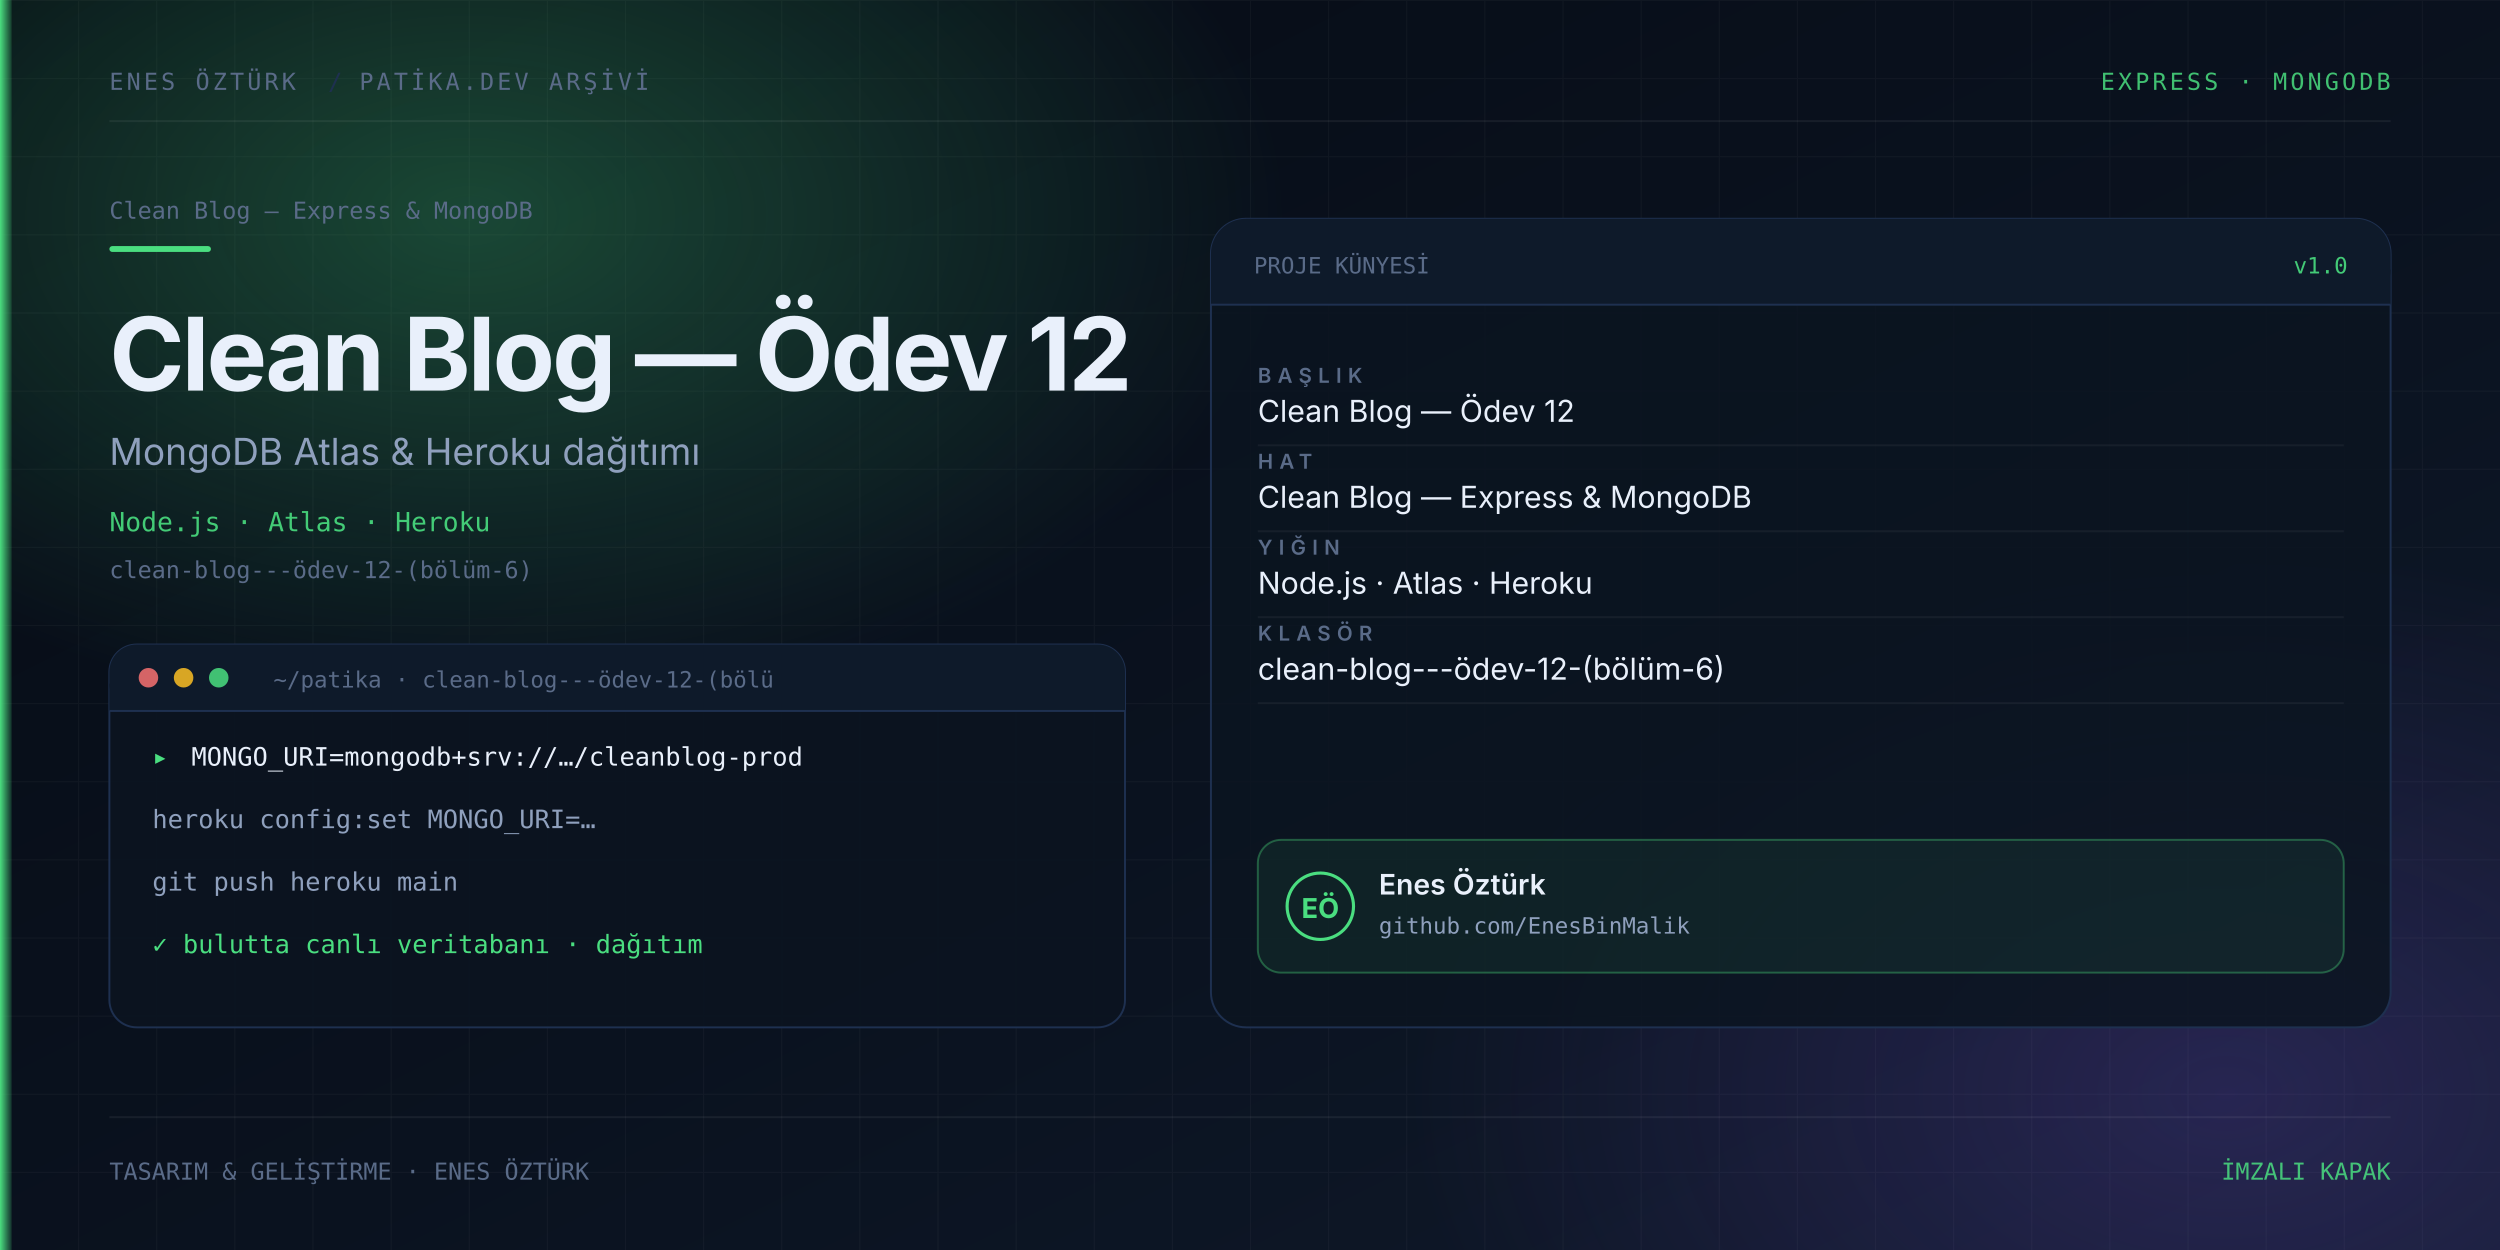
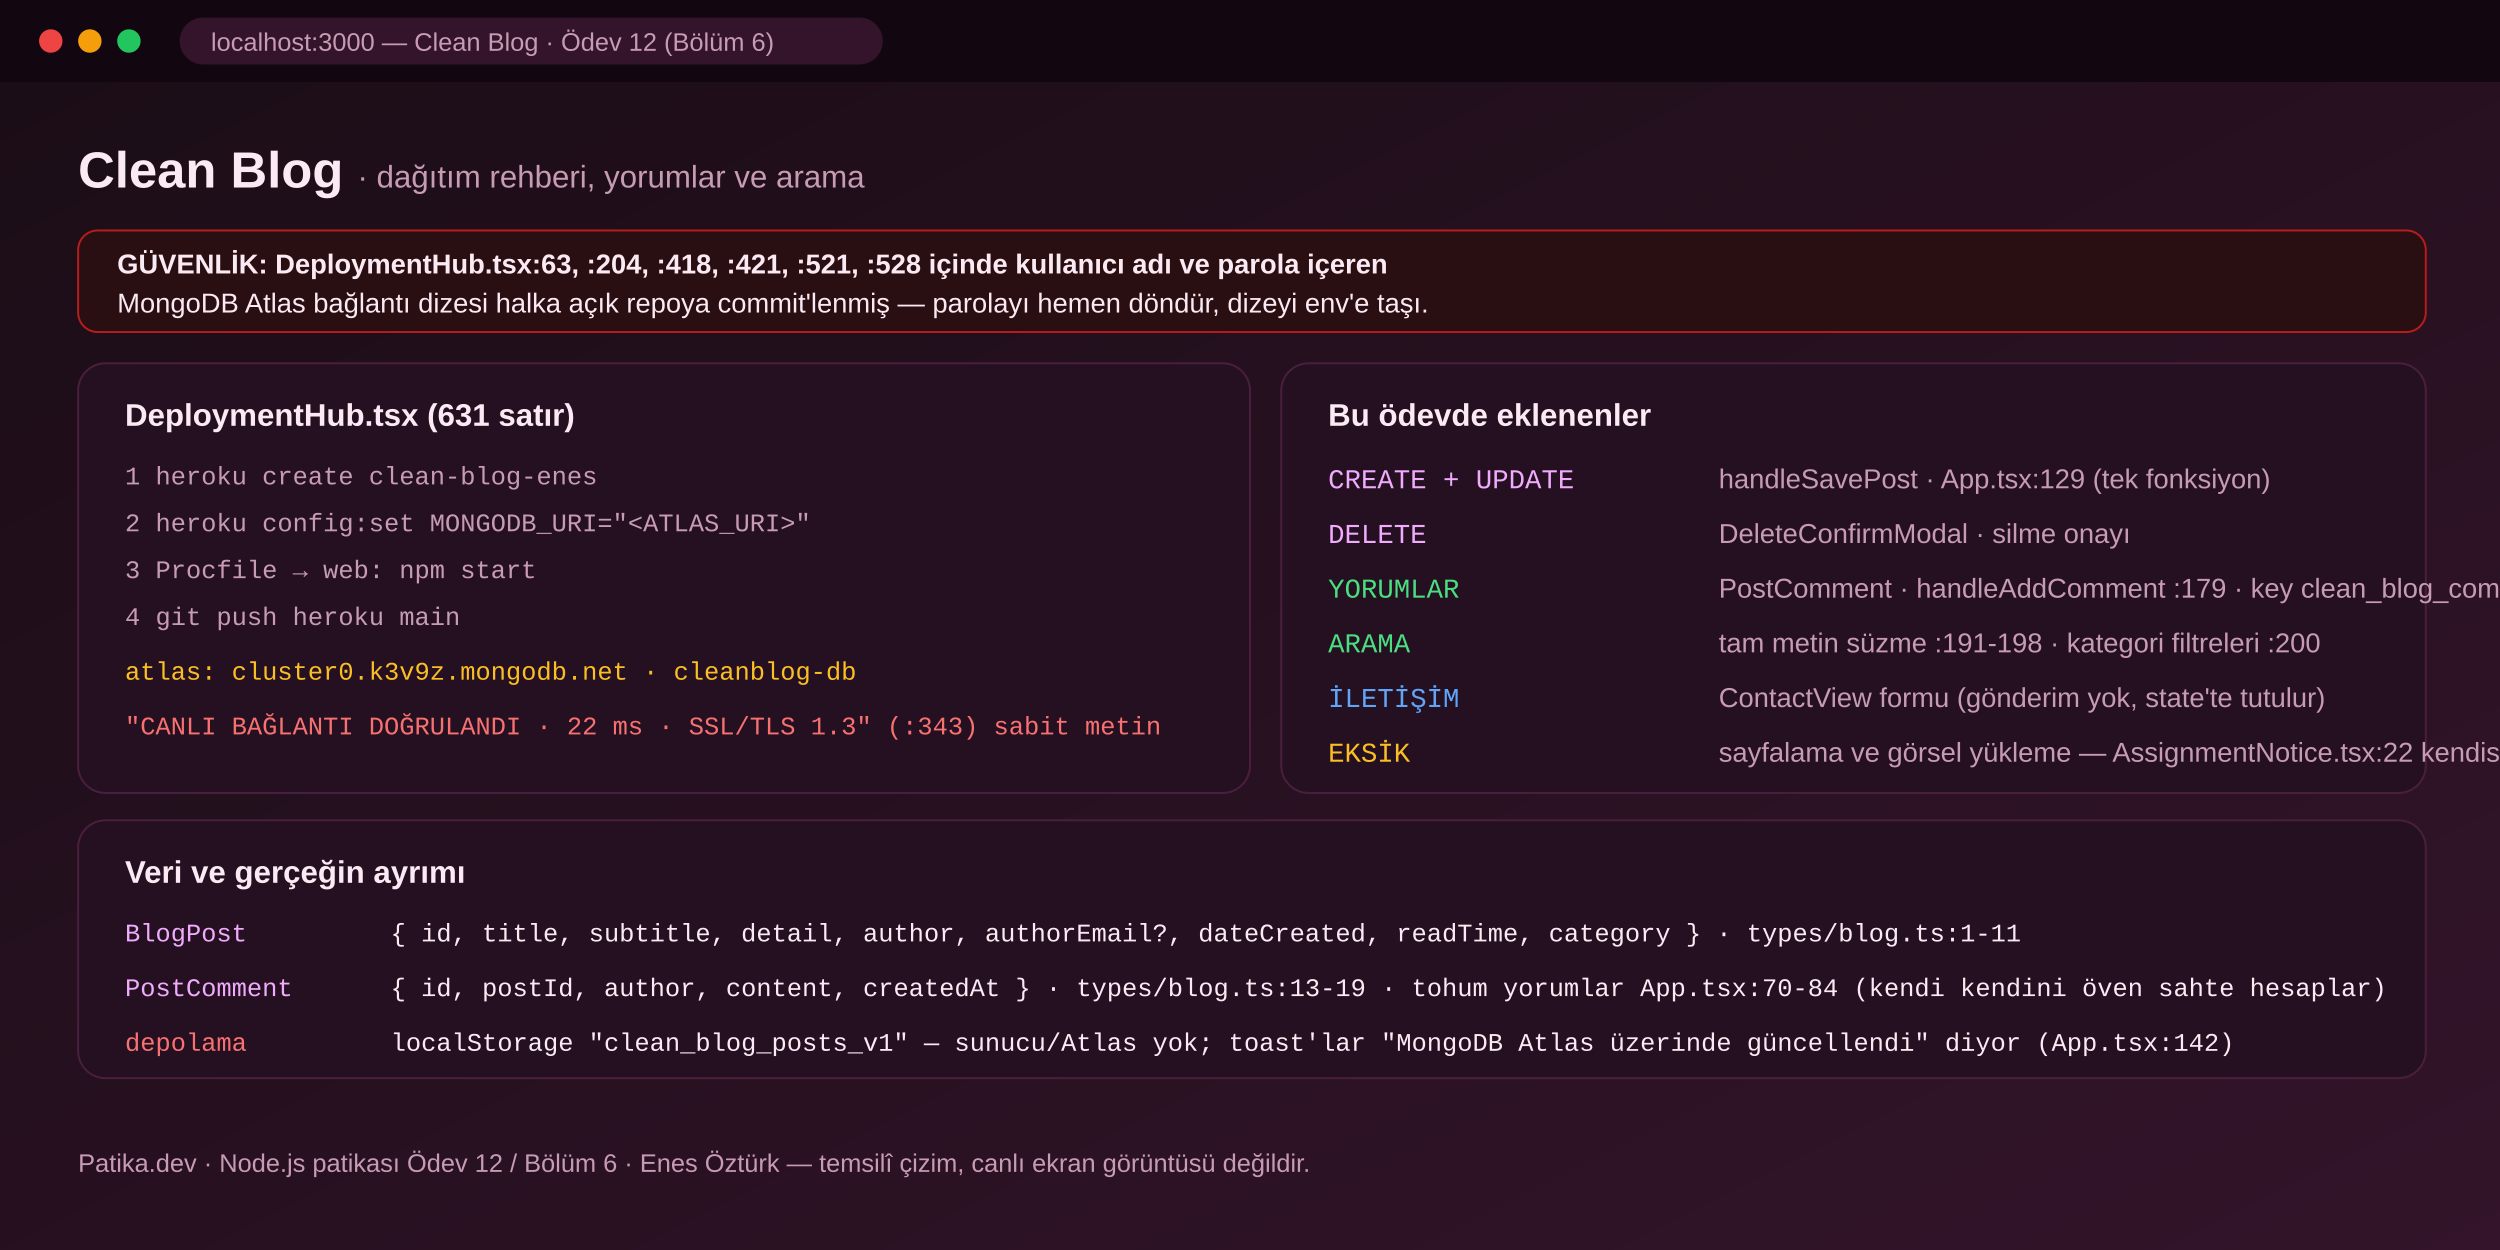
- <svg xmlns="http://www.w3.org/2000/svg" viewBox="0 0 1280 640" width="1280" height="640" role="img" aria-label="Clean Blog — Ödev 12 — Enes Öztürk imza kapağı">
+ <svg xmlns="http://www.w3.org/2000/svg" viewBox="0 0 1280 640" width="1280" height="640" role="img" aria-label="Clean Blog ödev 12 deployment yorumlar ve arama arayüz mockup'ı">
  <defs>
-     <linearGradient id="bg" x1="0" y1="0" x2="1" y2="1">
-       <stop offset="0" stop-color="#060B14" />
-       <stop offset="55%" stop-color="#0A121F" />
-       <stop offset="100%" stop-color="#101A2C" />
+     <linearGradient id="bg12" x1="0" y1="0" x2="1" y2="1">
+       <stop offset="0%" stop-color="#1a0d16" />
+       <stop offset="100%" stop-color="#33142a" />
    </linearGradient>
-     <linearGradient id="acc" x1="0" y1="0" x2="1" y2="0">
-       <stop offset="0" stop-color="#4ADE80" />
-       <stop offset="100%" stop-color="#4ADE80" stop-opacity="0.15" />
-     </linearGradient>
-     <radialGradient id="glow1" cx="50%" cy="50%" r="50%">
-       <stop offset="0" stop-color="#4ADE80" stop-opacity="0.28" />
-       <stop offset="100%" stop-color="#4ADE80" stop-opacity="0" />
-     </radialGradient>
-     <radialGradient id="glow2" cx="50%" cy="50%" r="50%">
-       <stop offset="0" stop-color="#8B5CF6" stop-opacity="0.20" />
-       <stop offset="100%" stop-color="#8B5CF6" stop-opacity="0" />
-     </radialGradient>
-     <linearGradient id="fade" x1="0" y1="0" x2="0" y2="1">
-       <stop offset="0" stop-color="#FFFFFF" stop-opacity="0.10" />
-       <stop offset="100%" stop-color="#FFFFFF" stop-opacity="0.02" />
-     </linearGradient>
-     <pattern id="grid" width="40" height="40" patternUnits="userSpaceOnUse">
-       <path d="M40 0H0V40" fill="none" stroke="#FFFFFF" stroke-opacity="0.035" stroke-width="1" />
-     </pattern>
-     <pattern id="dots" width="24" height="24" patternUnits="userSpaceOnUse">
-       <circle cx="1.5" cy="1.5" r="1.5" fill="#4ADE80" fill-opacity="0.12" />
-     </pattern>
-     <filter id="soft" x="-30%" y="-30%" width="160%" height="160%">
-       <feGaussianBlur stdDeviation="26" />
-     </filter>
-     <style>.t{font-family:'Segoe UI',Inter,system-ui,-apple-system,'Helvetica Neue',Arial,sans-serif;}.m{font-family:'JetBrains Mono','Cascadia Code',Consolas,'SF Mono',monospace;}.ttl{font-family:'Segoe UI',Inter,system-ui,-apple-system,'Helvetica Neue',Arial,sans-serif;font-weight:700;letter-spacing:-1.4px}.cap{font-family:'Segoe UI',Inter,system-ui,-apple-system,'Helvetica Neue',Arial,sans-serif;font-weight:600;letter-spacing:3.2px}</style>
+     <style>.l{font-family:'Segoe UI',Arial,sans-serif;fill:#fbeaf3}.m{font-family:'Segoe UI',Arial,sans-serif;fill:#c79bb4}.mono{font-family:Consolas,'Courier New',monospace}</style>
  </defs>
-   <rect width="1280" height="640" fill="url(#bg)" />
-   <rect width="1280" height="640" fill="url(#grid)" />
-   <ellipse cx="240" cy="110" rx="420" ry="260" fill="url(#glow1)" />
-   <ellipse cx="1140" cy="560" rx="420" ry="280" fill="url(#glow2)" />
-   <rect x="0" y="0" width="6" height="640" fill="url(#acc)" />
-   <g class="m" font-size="12" fill="#5A6B88" letter-spacing="1.6">
-     <text x="56" y="46">ENES ÖZTÜRK</text>
-     <text x="168" y="46" fill="#1E3050">/</text>
-     <text x="184" y="46">PATİKA.DEV ARŞİVİ</text>
-     <text x="1224" y="46" text-anchor="end" fill="#4ADE80" fill-opacity="0.85">EXPRESS · MONGODB</text>
+   <rect width="1280" height="640" fill="url(#bg12)" />
+   <rect x="0" y="0" width="1280" height="42" fill="#120710" />
+   <circle cx="26" cy="21" r="6" fill="#ef4444" />
+   <circle cx="46" cy="21" r="6" fill="#f59e0b" />
+   <circle cx="66" cy="21" r="6" fill="#22c55e" />
+   <rect x="92" y="9" width="360" height="24" rx="12" fill="#33142a" />
+   <text x="108" y="26" class="m" font-size="13">localhost:3000 — Clean Blog · Ödev 12 (Bölüm 6)</text>
+   <text x="40" y="96" class="l" font-size="26" font-weight="700">Clean Blog <tspan class="m" font-size="16" font-weight="400">· dağıtım rehberi, yorumlar ve arama</tspan>
+   </text>
+   <rect x="40" y="118" width="1202" height="52" rx="10" fill="#2a0f12" stroke="#b91c1c" />
+   <text x="60" y="140" fill="#fca5a5" class="l" font-size="14" font-weight="700">GÜVENLİK: DeploymentHub.tsx:63, :204, :418, :421, :521, :528 içinde kullanıcı adı ve parola içeren</text>
+   <text x="60" y="160" fill="#fca5a5" class="l" font-size="14">MongoDB Atlas bağlantı dizesi halka açık repoya commit'lenmiş — parolayı hemen döndür, dizeyi env'e taşı.</text>
+   <rect x="40" y="186" width="600" height="220" rx="14" fill="#241021" stroke="#4a1f3d" />
+   <text x="64" y="218" class="l" font-size="16" font-weight="600">DeploymentHub.tsx (631 satır)</text>
+   <g font-size="13" class="mono">
+     <text x="64" y="248" fill="#c79bb4">1  heroku create clean-blog-enes</text>
+     <text x="64" y="272" fill="#c79bb4">2  heroku config:set MONGODB_URI="&lt;ATLAS_URI&gt;"</text>
+     <text x="64" y="296" fill="#c79bb4">3  Procfile → web: npm start</text>
+     <text x="64" y="320" fill="#c79bb4">4  git push heroku main</text>
+     <text x="64" y="348" fill="#fbbf24">atlas: cluster0.k3v9z.mongodb.net · cleanblog-db</text>
+     <text x="64" y="376" fill="#f87171">"CANLI BAĞLANTI DOĞRULANDI · 22 ms · SSL/TLS 1.3" (:343) sabit metin</text>
  </g>
-   <line x1="56" y1="62" x2="1224" y2="62" stroke="#FFFFFF" stroke-opacity="0.06" />
-   <g class="m" font-size="12" fill="#5A6B88">
-     <text x="56" y="112">Clean Blog — Express &amp; MongoDB</text>
+   <rect x="656" y="186" width="586" height="220" rx="14" fill="#241021" stroke="#4a1f3d" />
+   <text x="680" y="218" class="l" font-size="16" font-weight="600">Bu ödevde eklenenler</text>
+   <g font-size="14" class="mono">
+     <text x="680" y="250" fill="#f0abfc">CREATE + UPDATE</text>
+     <text x="880" y="250" class="m">handleSavePost · App.tsx:129 (tek fonksiyon)</text>
+     <text x="680" y="278" fill="#f0abfc">DELETE</text>
+     <text x="880" y="278" class="m">DeleteConfirmModal · silme onayı</text>
+     <text x="680" y="306" fill="#4ade80">YORUMLAR</text>
+     <text x="880" y="306" class="m">PostComment · handleAddComment :179 · key clean_blog_comments_v1</text>
+     <text x="680" y="334" fill="#4ade80">ARAMA</text>
+     <text x="880" y="334" class="m">tam metin süzme :191-198 · kategori filtreleri :200</text>
+     <text x="680" y="362" fill="#60a5fa">İLETİŞİM</text>
+     <text x="880" y="362" class="m">ContactView formu (gönderim yok, state'te tutulur)</text>
+     <text x="680" y="390" fill="#fbbf24">EKSİK</text>
+     <text x="880" y="390" class="m">sayfalama ve görsel yükleme — AssignmentNotice.tsx:22 kendisi söylüyor</text>
  </g>
-   <rect x="56" y="126" width="52" height="3" rx="1.5" fill="#4ADE80" />
-   <text x="56" y="200" class="ttl" font-size="52" fill="#E9F0FB">Clean Blog — Ödev 12</text>
-   <text x="56" y="238" class="t" font-size="19" fill="#8FA0BD">MongoDB Atlas &amp; Heroku dağıtımı</text>
-   <text x="56" y="272" class="m" font-size="13.5" fill="#4ADE80" fill-opacity="0.9">Node.js · Atlas · Heroku</text>
-   <text x="56" y="296" class="m" font-size="12" fill="#5A6B88">clean-blog---ödev-12-(bölüm-6)</text>
-   <rect x="56" y="330" width="520" height="196" rx="14" fill="#0B1420" fill-opacity="0.92" stroke="#1E3050" />
-   <rect x="56" y="330" width="520" height="34" rx="14" fill="#0E1A2A" />
-   <rect x="56" y="350" width="520" height="14" fill="#0E1A2A" />
-   <line x1="56" y1="364" x2="576" y2="364" stroke="#1E3050" />
-   <circle cx="76" cy="347" r="5" fill="#F87171" fill-opacity="0.85" />
-   <circle cx="94" cy="347" r="5" fill="#FBBF24" fill-opacity="0.85" />
-   <circle cx="112" cy="347" r="5" fill="#4ADE80" fill-opacity="0.85" />
-   <text x="140" y="352" class="m" font-size="11.5" fill="#5A6B88">~/patika · clean-blog---ödev-12-(bölü</text>
-   <text x="78" y="392" class="m" font-size="13.5" fill="#4ADE80">▸</text>
-   <text x="98" y="392" class="m" font-size="13" fill="#E9F0FB">MONGO_URI=mongodb+srv://…/cleanblog-prod</text>
-   <text x="78" y="424" class="m" font-size="13" fill="#8FA0BD">heroku config:set MONGO_URI=…</text>
-   <text x="78" y="456" class="m" font-size="13" fill="#8FA0BD">git push heroku main</text>
-   <text x="78" y="488" class="m" font-size="13" fill="#4ADE80">✓ bulutta canlı veritabanı  ·  dağıtım</text>
-   <rect x="620" y="112" width="604" height="414" rx="18" fill="#0B1420" fill-opacity="0.85" stroke="#1E3050" />
-   <rect x="620" y="112" width="604" height="44" rx="18" fill="#0E1A2A" />
-   <rect x="620" y="138" width="604" height="18" fill="#0E1A2A" />
-   <line x1="620" y1="156" x2="1224" y2="156" stroke="#1E3050" />
-   <text x="642" y="140" class="m" font-size="11.5" fill="#5A6B88">PROJE KÜNYESİ</text>
-   <text x="1202" y="140" class="m" font-size="11.5" fill="#4ADE80" text-anchor="end" fill-opacity="0.9">v1.0</text>
-   <text x="644" y="196" class="cap" font-size="10.5" fill="#5A6B88">BAŞLIK</text>
-   <text x="644" y="216" class="t" font-size="15.5" fill="#E9F0FB">Clean Blog — Ödev 12</text>
-   <line x1="644" y1="228" x2="1200" y2="228" stroke="#FFFFFF" stroke-opacity="0.05" />
-   <text x="644" y="240" class="cap" font-size="10.5" fill="#5A6B88">HAT</text>
-   <text x="644" y="260" class="t" font-size="15.5" fill="#E9F0FB">Clean Blog — Express &amp; MongoDB</text>
-   <line x1="644" y1="272" x2="1200" y2="272" stroke="#FFFFFF" stroke-opacity="0.05" />
-   <text x="644" y="284" class="cap" font-size="10.5" fill="#5A6B88">YIĞIN</text>
-   <text x="644" y="304" class="t" font-size="15.5" fill="#E9F0FB">Node.js · Atlas · Heroku</text>
-   <line x1="644" y1="316" x2="1200" y2="316" stroke="#FFFFFF" stroke-opacity="0.05" />
-   <text x="644" y="328" class="cap" font-size="10.5" fill="#5A6B88">KLASÖR</text>
-   <text x="644" y="348" class="t" font-size="15.5" fill="#E9F0FB">clean-blog---ödev-12-(bölüm-6)</text>
-   <line x1="644" y1="360" x2="1200" y2="360" stroke="#FFFFFF" stroke-opacity="0.05" />
-   <rect x="644" y="430" width="556" height="68" rx="12" fill="#4ADE80" fill-opacity="0.07" stroke="#4ADE80" stroke-opacity="0.35" />
-   <circle cx="676" cy="464" r="17" fill="none" stroke="#4ADE80" stroke-width="1.6" />
-   <text x="676" y="470" class="t" font-size="14" font-weight="700" fill="#4ADE80" text-anchor="middle">EÖ</text>
-   <text x="706" y="458" class="t" font-size="14.5" font-weight="600" fill="#E9F0FB">Enes Öztürk</text>
-   <text x="706" y="478" class="m" font-size="11.5" fill="#8FA0BD">github.com/EnesBinMalik</text>
-   <line x1="56" y1="572" x2="1224" y2="572" stroke="#FFFFFF" stroke-opacity="0.06" />
-   <text x="56" y="604" class="m" font-size="12" fill="#5A6B88">TASARIM &amp; GELİŞTİRME · ENES ÖZTÜRK</text>
-   <text x="1224" y="604" class="m" font-size="12" fill="#4ADE80" text-anchor="end" fill-opacity="0.85">İMZALI KAPAK</text>
+   <rect x="40" y="420" width="1202" height="132" rx="14" fill="#241021" stroke="#4a1f3d" />
+   <text x="64" y="452" class="l" font-size="16" font-weight="600">Veri ve gerçeğin ayrımı</text>
+   <g font-size="13" class="mono">
+     <text x="64" y="482" fill="#f0abfc">BlogPost</text>
+     <text x="200" y="482" fill="#fbeaf3">{ id, title, subtitle, detail, author, authorEmail?, dateCreated, readTime, category } · types/blog.ts:1-11</text>
+     <text x="64" y="510" fill="#f0abfc">PostComment</text>
+     <text x="200" y="510" fill="#fbeaf3">{ id, postId, author, content, createdAt } · types/blog.ts:13-19 · tohum yorumlar App.tsx:70-84 (kendi kendini öven sahte hesaplar)</text>
+     <text x="64" y="538" fill="#f87171">depolama</text>
+     <text x="200" y="538" fill="#fbeaf3">localStorage "clean_blog_posts_v1" — sunucu/Atlas yok; toast'lar "MongoDB Atlas üzerinde güncellendi" diyor (App.tsx:142)</text>
+   </g>
+   <text x="40" y="600" class="m" font-size="13">Patika.dev · Node.js patikası Ödev 12 / Bölüm 6 · Enes Öztürk — temsilî çizim, canlı ekran görüntüsü değildir.</text>
</svg>
